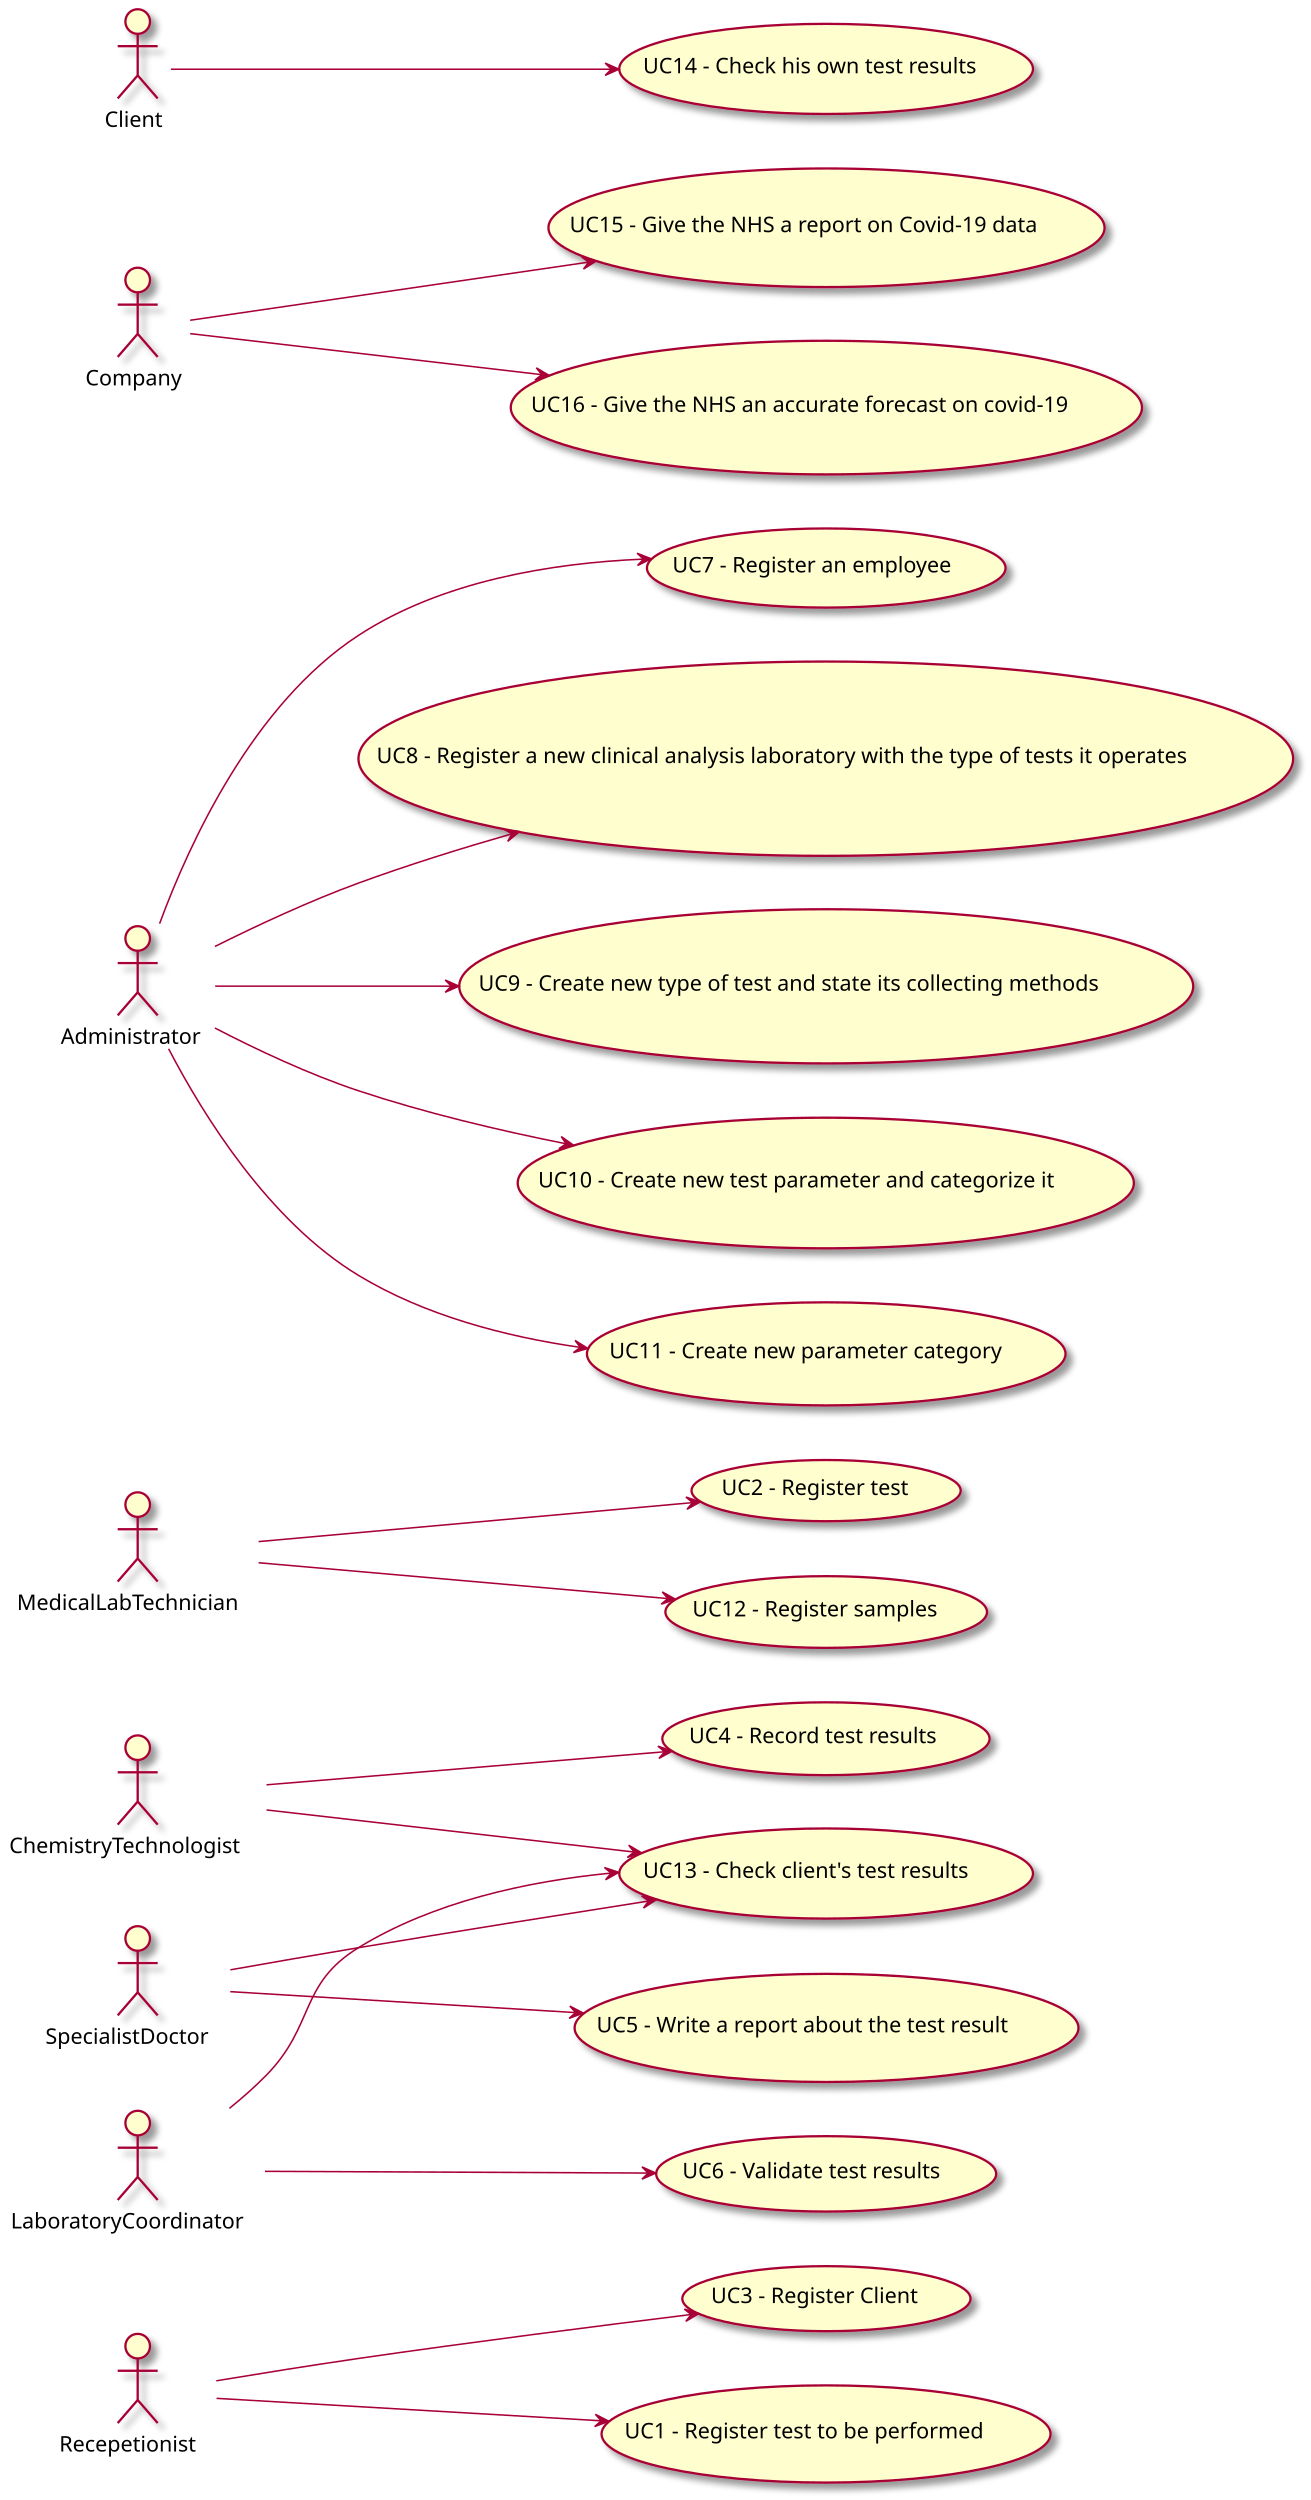
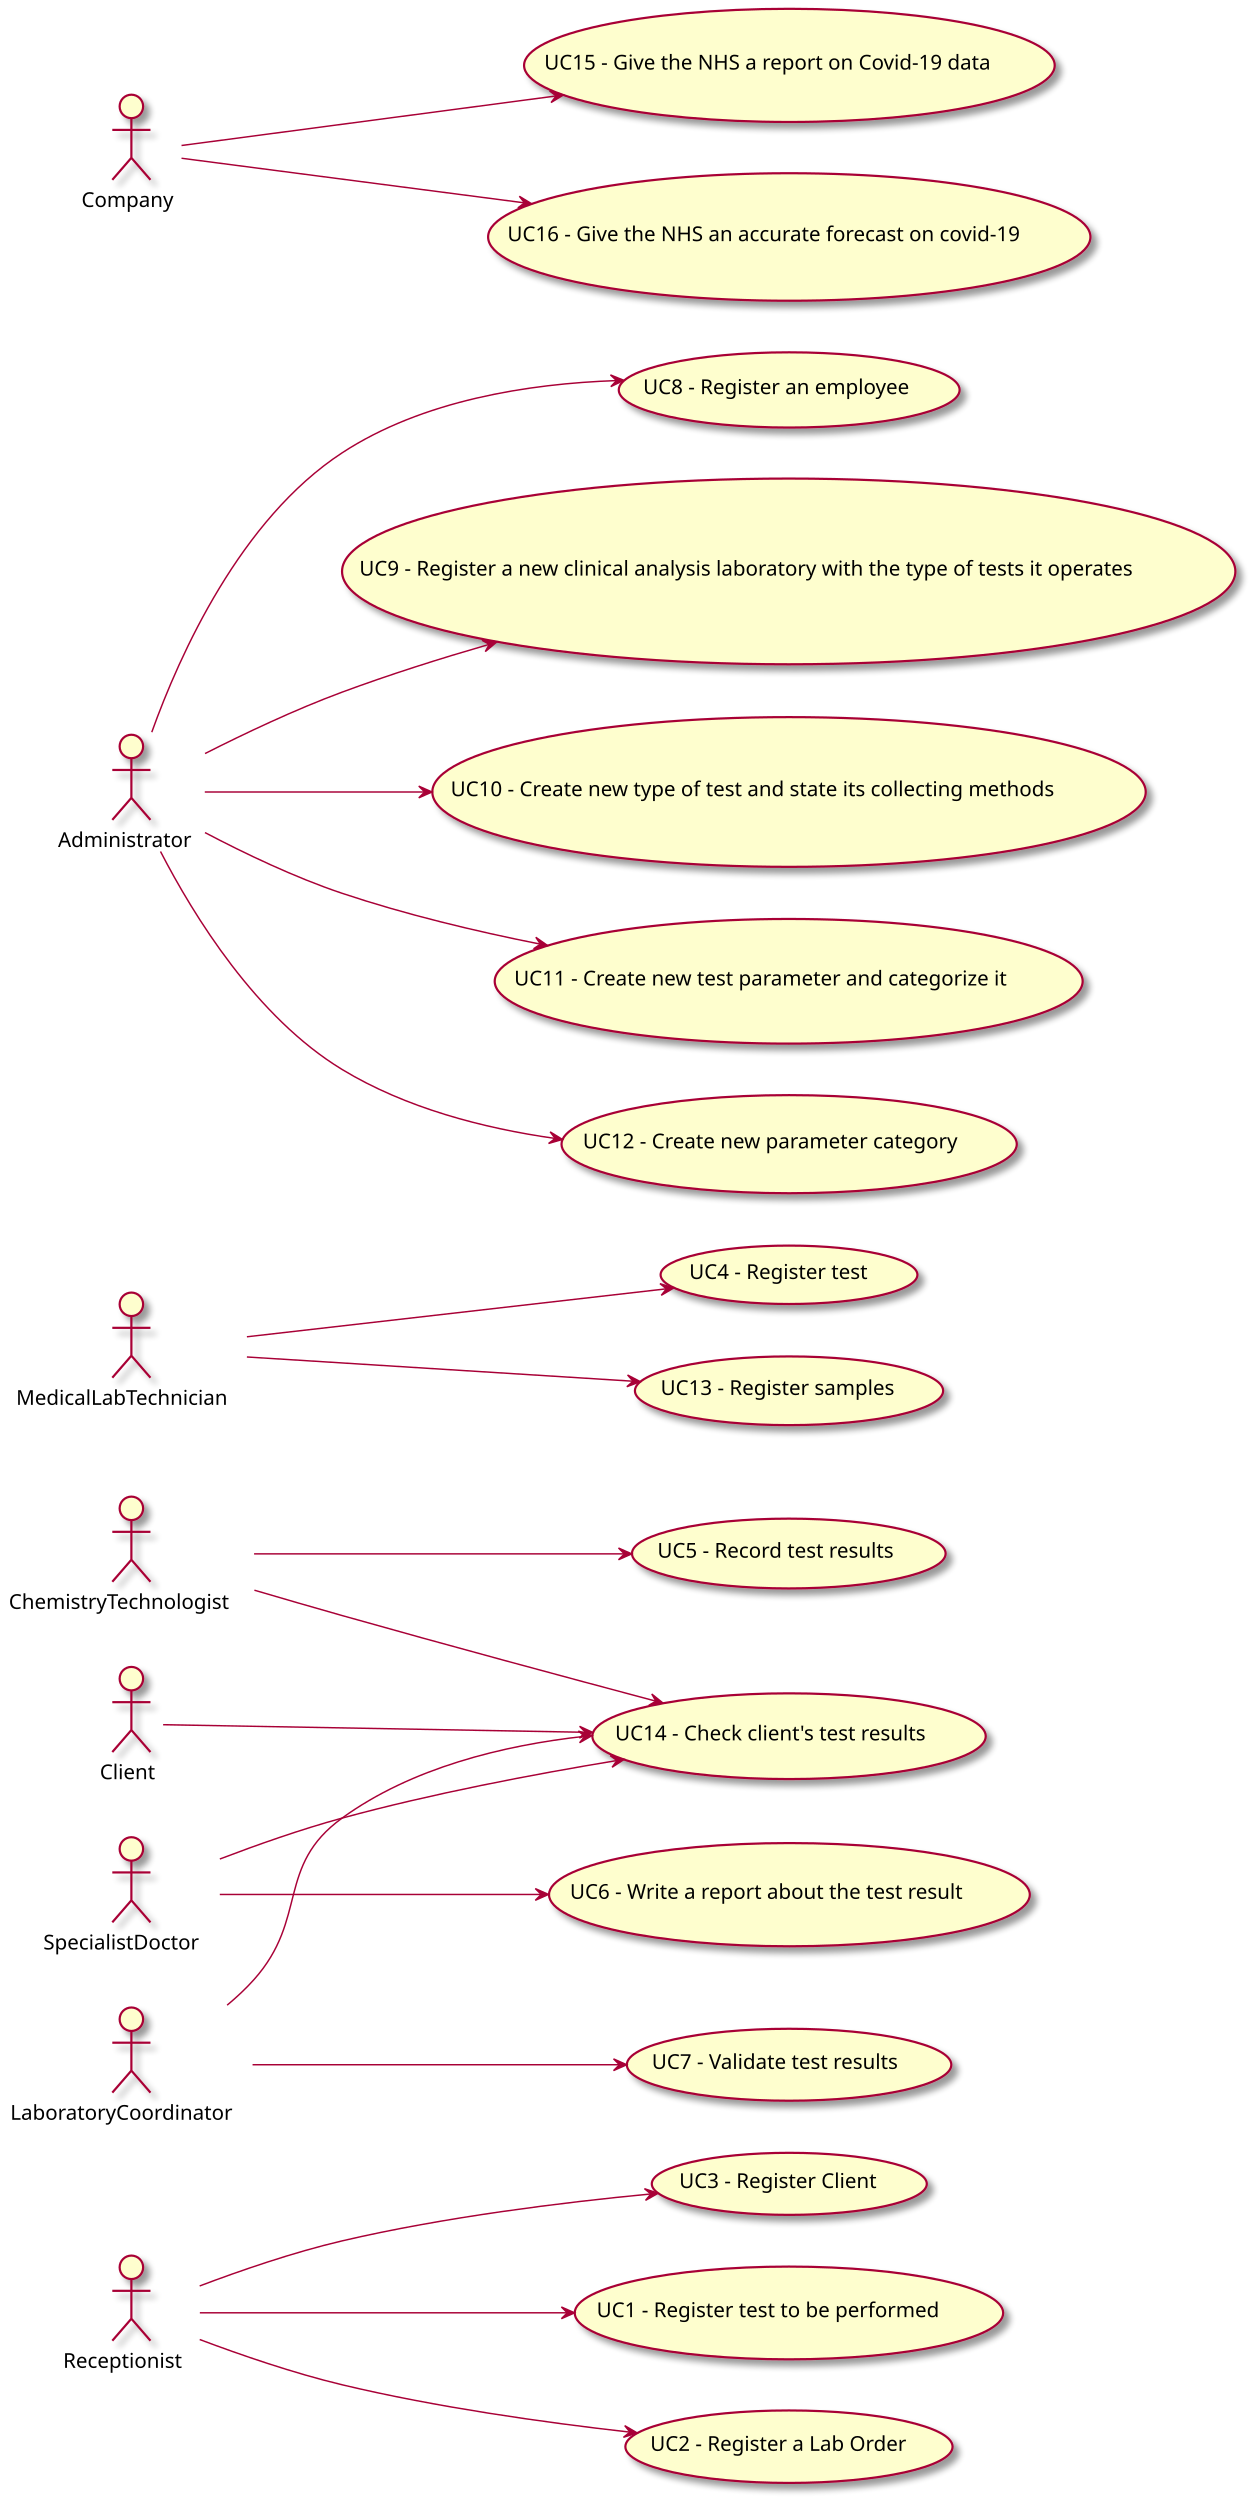
- <svg xmlns="http://www.w3.org/2000/svg" contentScriptType="application/ecmascript" contentStyleType="text/css" height="1625px" preserveAspectRatio="none" style="width:852px;height:1625px;" version="1.1" viewBox="0 0 852 1625" width="852px" zoomAndPan="magnify">
+ <svg xmlns="http://www.w3.org/2000/svg" contentScriptType="application/ecmascript" contentStyleType="text/css" height="1703px" preserveAspectRatio="none" style="width:853px;height:1703px;" version="1.1" viewBox="0 0 853 1703" width="853px" zoomAndPan="magnify">
  <defs>
-     <filter height="300%" id="f1mh4hzlucwqre" width="300%" x="-1" y="-1">
+     <filter height="300%" id="f1xmgo1oyegkwq" width="300%" x="-1" y="-1">
      <feGaussianBlur result="blurOut" stdDeviation="2.0" />
      <feColorMatrix in="blurOut" result="blurOut2" type="matrix" values="0 0 0 0 0 0 0 0 0 0 0 0 0 0 0 0 0 0 .4 0" />
      <feOffset dx="4.0" dy="4.0" in="blurOut2" result="blurOut3" />
      <feBlend in="SourceGraphic" in2="blurOut3" mode="normal" />
    </filter>
  </defs>
  <g>
-     <ellipse cx="89.5" cy="1525" fill="#FEFECE" filter="url(#f1mh4hzlucwqre)" rx="8" ry="8" style="stroke:#A80036;stroke-width:1.5;" />
-     <path d="M89.5,1533 L89.5,1560 M76.5,1541 L102.5,1541 M89.5,1560 L76.5,1575 M89.5,1560 L102.5,1575 " fill="none" filter="url(#f1mh4hzlucwqre)" style="stroke:#A80036;stroke-width:1.5;" />
-     <text fill="#000000" font-family="sans-serif" font-size="14" lengthAdjust="spacing" textLength="102" x="38.5" y="1593.495">Recepetionist</text>
-     <ellipse cx="537.169" cy="1494.134" fill="#FEFECE" filter="url(#f1mh4hzlucwqre)" rx="93.669" ry="21.134" style="stroke:#A80036;stroke-width:1.5;" />
-     <text fill="#000000" font-family="sans-serif" font-size="14" lengthAdjust="spacing" textLength="150" x="462.169" y="1496.98">UC3 - Register Client</text>
-     <ellipse cx="536.93" cy="1582.086" fill="#FEFECE" filter="url(#f1mh4hzlucwqre)" rx="145.93" ry="31.586" style="stroke:#A80036;stroke-width:1.5;" />
-     <text fill="#000000" font-family="sans-serif" font-size="14" lengthAdjust="spacing" textLength="262" x="405.93" y="1584.933">UC1 - Register test to be performed</text>
-     <ellipse cx="536.972" cy="1217.794" fill="#FEFECE" filter="url(#f1mh4hzlucwqre)" rx="134.472" ry="29.294" style="stroke:#A80036;stroke-width:1.5;" />
-     <text fill="#000000" font-family="sans-serif" font-size="14" lengthAdjust="spacing" textLength="238" x="417.972" y="1220.641">UC13 - Check client's test results</text>
-     <ellipse cx="89.5" cy="978" fill="#FEFECE" filter="url(#f1mh4hzlucwqre)" rx="8" ry="8" style="stroke:#A80036;stroke-width:1.5;" />
-     <path d="M89.5,986 L89.5,1013 M76.5,994 L102.5,994 M89.5,1013 L76.5,1028 M89.5,1013 L102.5,1028 " fill="none" filter="url(#f1mh4hzlucwqre)" style="stroke:#A80036;stroke-width:1.5;" />
-     <text fill="#000000" font-family="sans-serif" font-size="14" lengthAdjust="spacing" textLength="157" x="11" y="1046.495">MedicalLabTechnician</text>
-     <ellipse cx="536.974" cy="968.895" fill="#FEFECE" filter="url(#f1mh4hzlucwqre)" rx="87.474" ry="19.895" style="stroke:#A80036;stroke-width:1.5;" />
-     <text fill="#000000" font-family="sans-serif" font-size="14" lengthAdjust="spacing" textLength="136" x="468.974" y="971.742">UC2 - Register test</text>
-     <ellipse cx="537.033" cy="1047.807" fill="#FEFECE" filter="url(#f1mh4hzlucwqre)" rx="104.533" ry="23.307" style="stroke:#A80036;stroke-width:1.5;" />
-     <text fill="#000000" font-family="sans-serif" font-size="14" lengthAdjust="spacing" textLength="174" x="450.033" y="1050.653">UC12 - Register samples</text>
-     <ellipse cx="89.5" cy="1136" fill="#FEFECE" filter="url(#f1mh4hzlucwqre)" rx="8" ry="8" style="stroke:#A80036;stroke-width:1.5;" />
-     <path d="M89.5,1144 L89.5,1171 M76.5,1152 L102.5,1152 M89.5,1171 L76.5,1186 M89.5,1171 L102.5,1186 " fill="none" filter="url(#f1mh4hzlucwqre)" style="stroke:#A80036;stroke-width:1.5;" />
-     <text fill="#000000" font-family="sans-serif" font-size="14" lengthAdjust="spacing" textLength="167" x="6" y="1204.495">ChemistryTechnologist</text>
-     <ellipse cx="536.868" cy="1130.174" fill="#FEFECE" filter="url(#f1mh4hzlucwqre)" rx="106.368" ry="23.674" style="stroke:#A80036;stroke-width:1.5;" />
-     <text fill="#000000" font-family="sans-serif" font-size="14" lengthAdjust="spacing" textLength="178" x="447.868" y="1133.02">UC4 - Record test results</text>
-     <ellipse cx="89.5" cy="1260" fill="#FEFECE" filter="url(#f1mh4hzlucwqre)" rx="8" ry="8" style="stroke:#A80036;stroke-width:1.5;" />
-     <path d="M89.5,1268 L89.5,1295 M76.5,1276 L102.5,1276 M89.5,1295 L76.5,1310 M89.5,1295 L102.5,1310 " fill="none" filter="url(#f1mh4hzlucwqre)" style="stroke:#A80036;stroke-width:1.5;" />
-     <text fill="#000000" font-family="sans-serif" font-size="14" lengthAdjust="spacing" textLength="120" x="29.5" y="1328.495">SpecialistDoctor</text>
-     <ellipse cx="537.249" cy="1318.15" fill="#FEFECE" filter="url(#f1mh4hzlucwqre)" rx="163.749" ry="35.15" style="stroke:#A80036;stroke-width:1.5;" />
-     <text fill="#000000" font-family="sans-serif" font-size="14" lengthAdjust="spacing" textLength="299" x="387.749" y="1320.996">UC5 - Write a report about the test result</text>
-     <ellipse cx="89.5" cy="610" fill="#FEFECE" filter="url(#f1mh4hzlucwqre)" rx="8" ry="8" style="stroke:#A80036;stroke-width:1.5;" />
-     <path d="M89.5,618 L89.5,645 M76.5,626 L102.5,626 M89.5,645 L76.5,660 M89.5,645 L102.5,660 " fill="none" filter="url(#f1mh4hzlucwqre)" style="stroke:#A80036;stroke-width:1.5;" />
-     <text fill="#000000" font-family="sans-serif" font-size="14" lengthAdjust="spacing" textLength="100" x="39.5" y="678.495">Administrator</text>
-     <ellipse cx="537.06" cy="369.212" fill="#FEFECE" filter="url(#f1mh4hzlucwqre)" rx="116.56" ry="25.712" style="stroke:#A80036;stroke-width:1.5;" />
-     <text fill="#000000" font-family="sans-serif" font-size="14" lengthAdjust="spacing" textLength="200" x="437.06" y="372.059">UC7 - Register an employee</text>
-     <ellipse cx="536.772" cy="493.154" fill="#FEFECE" filter="url(#f1mh4hzlucwqre)" rx="303.772" ry="63.154" style="stroke:#A80036;stroke-width:1.5;" />
-     <text fill="#000000" font-family="sans-serif" font-size="14" lengthAdjust="spacing" textLength="584" x="244.772" y="496.001">UC8 - Register a new clinical analysis laboratory with the type of tests it operates</text>
-     <ellipse cx="537.05" cy="641.11" fill="#FEFECE" filter="url(#f1mh4hzlucwqre)" rx="238.55" ry="50.11" style="stroke:#A80036;stroke-width:1.5;" />
-     <text fill="#000000" font-family="sans-serif" font-size="14" lengthAdjust="spacing" textLength="452" x="311.05" y="643.957">UC9 - Create new type of test and state its collecting methods</text>
-     <ellipse cx="536.754" cy="768.951" fill="#FEFECE" filter="url(#f1mh4hzlucwqre)" rx="200.254" ry="42.451" style="stroke:#A80036;stroke-width:1.5;" />
-     <text fill="#000000" font-family="sans-serif" font-size="14" lengthAdjust="spacing" textLength="374" x="349.753" y="771.797">UC10 - Create new test parameter and categorize it</text>
-     <ellipse cx="537.042" cy="880.008" fill="#FEFECE" filter="url(#f1mh4hzlucwqre)" rx="155.542" ry="33.508" style="stroke:#A80036;stroke-width:1.5;" />
-     <text fill="#000000" font-family="sans-serif" font-size="14" lengthAdjust="spacing" textLength="282" x="396.042" y="882.855">UC11 - Create new parameter category</text>
-     <ellipse cx="89.5" cy="1380" fill="#FEFECE" filter="url(#f1mh4hzlucwqre)" rx="8" ry="8" style="stroke:#A80036;stroke-width:1.5;" />
-     <path d="M89.5,1388 L89.5,1415 M76.5,1396 L102.5,1396 M89.5,1415 L76.5,1430 M89.5,1415 L102.5,1430 " fill="none" filter="url(#f1mh4hzlucwqre)" style="stroke:#A80036;stroke-width:1.5;" />
-     <text fill="#000000" font-family="sans-serif" font-size="14" lengthAdjust="spacing" textLength="165" x="7" y="1448.495">LaboratoryCoordinator</text>
-     <ellipse cx="537.018" cy="1413.004" fill="#FEFECE" filter="url(#f1mh4hzlucwqre)" rx="110.518" ry="24.504" style="stroke:#A80036;stroke-width:1.5;" />
-     <text fill="#000000" font-family="sans-serif" font-size="14" lengthAdjust="spacing" textLength="187" x="443.518" y="1415.85">UC6 - Validate test results</text>
-     <ellipse cx="89.5" cy="182" fill="#FEFECE" filter="url(#f1mh4hzlucwqre)" rx="8" ry="8" style="stroke:#A80036;stroke-width:1.5;" />
-     <path d="M89.5,190 L89.5,217 M76.5,198 L102.5,198 M89.5,217 L76.5,232 M89.5,217 L102.5,232 " fill="none" filter="url(#f1mh4hzlucwqre)" style="stroke:#A80036;stroke-width:1.5;" />
-     <text fill="#000000" font-family="sans-serif" font-size="14" lengthAdjust="spacing" textLength="68" x="55.5" y="250.495">Company</text>
-     <ellipse cx="537.233" cy="148.047" fill="#FEFECE" filter="url(#f1mh4hzlucwqre)" rx="180.733" ry="38.547" style="stroke:#A80036;stroke-width:1.5;" />
-     <text fill="#000000" font-family="sans-serif" font-size="14" lengthAdjust="spacing" textLength="334" x="370.233" y="150.893">UC15 - Give the NHS a report on Covid-19 data</text>
-     <ellipse cx="537.148" cy="264.93" fill="#FEFECE" filter="url(#f1mh4hzlucwqre)" rx="205.148" ry="43.43" style="stroke:#A80036;stroke-width:1.5;" />
-     <text fill="#000000" font-family="sans-serif" font-size="14" lengthAdjust="spacing" textLength="384" x="345.148" y="267.776">UC16 - Give the NHS an accurate forecast on covid-19</text>
-     <ellipse cx="89.5" cy="14" fill="#FEFECE" filter="url(#f1mh4hzlucwqre)" rx="8" ry="8" style="stroke:#A80036;stroke-width:1.5;" />
-     <path d="M89.5,22 L89.5,49 M76.5,30 L102.5,30 M89.5,49 L76.5,64 M89.5,49 L102.5,64 " fill="none" filter="url(#f1mh4hzlucwqre)" style="stroke:#A80036;stroke-width:1.5;" />
-     <text fill="#000000" font-family="sans-serif" font-size="14" lengthAdjust="spacing" textLength="43" x="68" y="82.495">Client</text>
-     <ellipse cx="536.972" cy="44.794" fill="#FEFECE" filter="url(#f1mh4hzlucwqre)" rx="134.472" ry="29.294" style="stroke:#A80036;stroke-width:1.5;" />
-     <text fill="#000000" font-family="sans-serif" font-size="14" lengthAdjust="spacing" textLength="238" x="417.972" y="47.641">UC14 - Check his own test results</text>
-     <path d="M140.56,1547.518 C167.853,1542.995 202.248,1537.46 233,1533 C305.752,1522.449 388.545,1511.891 449.18,1504.426 " fill="none" id="Recepetionist-to-Register" style="stroke:#A80036;stroke-width:1.0;" />
-     <polygon fill="#A80036" points="454.241,1503.804,444.82,1500.932,449.278,1504.414,445.796,1508.872,454.241,1503.804" style="stroke:#A80036;stroke-width:1.0;" />
-     <path d="M140.739,1558.932 C200.979,1562.448 304.593,1568.495 390.623,1573.516 " fill="none" id="Recepetionist-to-UC1 - Register test to be performed" style="stroke:#A80036;stroke-width:1.0;" />
-     <polygon fill="#A80036" points="395.743,1573.814,386.991,1569.297,390.752,1573.523,386.525,1577.283,395.743,1573.814" style="stroke:#A80036;stroke-width:1.0;" />
-     <path d="M168.1,1002.033 C246.77,994.969 368.224,984.064 449.837,976.736 " fill="none" id="MedicalLabTechnician-to-UC2 - Register test" style="stroke:#A80036;stroke-width:1.0;" />
-     <polygon fill="#A80036" points="455.154,976.259,445.832,973.08,450.174,976.706,446.548,981.048,455.154,976.259" style="stroke:#A80036;stroke-width:1.0;" />
-     <path d="M168.1,1015.793 C241.77,1022.242 352.957,1031.976 433.812,1039.054 " fill="none" id="MedicalLabTechnician-to-UC12 - Register samples" style="stroke:#A80036;stroke-width:1.0;" />
-     <polygon fill="#A80036" points="439.093,1039.517,430.477,1034.745,434.112,1039.08,429.778,1042.715,439.093,1039.517" style="stroke:#A80036;stroke-width:1.0;" />
-     <path d="M173.251,1160.127 C246.257,1154.064 353.004,1145.198 431.81,1138.653 " fill="none" id="ChemistryTechnologist-to-UC4 - Record test results" style="stroke:#A80036;stroke-width:1.0;" />
-     <polygon fill="#A80036" points="436.959,1138.226,427.659,1134.986,431.976,1138.64,428.321,1142.958,436.959,1138.226" style="stroke:#A80036;stroke-width:1.0;" />
-     <path d="M173.251,1176.473 C240.347,1184.154 335.944,1195.098 412.157,1203.823 " fill="none" id="ChemistryTechnologist-to-Check" style="stroke:#A80036;stroke-width:1.0;" />
-     <polygon fill="#A80036" points="417.148,1204.394,408.663,1199.394,412.181,1203.824,407.751,1207.342,417.148,1204.394" style="stroke:#A80036;stroke-width:1.0;" />
-     <path d="M149.659,1294.585 C206.749,1298.045 295.792,1303.442 374.011,1308.183 " fill="none" id="SpecialistDoctor-to-UC5 - Write a report about the test result" style="stroke:#A80036;stroke-width:1.0;" />
-     <polygon fill="#A80036" points="379.148,1308.494,370.407,1303.956,374.157,1308.191,369.922,1311.942,379.148,1308.494" style="stroke:#A80036;stroke-width:1.0;" />
-     <path d="M149.741,1280.381 C175.331,1275.852 205.624,1270.569 233,1266 C295.213,1255.616 364.708,1244.567 421.435,1235.691 " fill="none" id="SpecialistDoctor-to-Check" style="stroke:#A80036;stroke-width:1.0;" />
-     <polygon fill="#A80036" points="426.535,1234.893,417.025,1232.332,421.595,1235.666,418.261,1240.236,426.535,1234.893" style="stroke:#A80036;stroke-width:1.0;" />
-     <path d="M103.725,600.38 C123.12,547.8 164.591,457.64 233,413 C287.231,377.61 358.465,365.94 418.238,363.42 " fill="none" id="Administrator-to-UC7 - Register an employee" style="stroke:#A80036;stroke-width:1.0;" />
-     <polygon fill="#A80036" points="423.251,363.23,414.105,359.576,418.255,363.42,414.41,367.57,423.251,363.23" style="stroke:#A80036;stroke-width:1.0;" />
-     <path d="M139.693,615.211 C166.732,601.72 201.161,585.64 233,574 C264.807,562.38 299.042,551.62 332.648,542 " fill="none" id="Administrator-to-UC8 - Register a new clinical analysis laboratory with the type of tests it operates" style="stroke:#A80036;stroke-width:1.0;" />
-     <polygon fill="#A80036" points="337.602,540.58,327.851,539.196,332.793,541.948,330.041,546.891,337.602,540.58" style="stroke:#A80036;stroke-width:1.0;" />
-     <path d="M139.878,641 C178.307,641 234.753,641 293.06,641 " fill="none" id="Administrator-to-UC9 - Create new type of test and state its collecting methods" style="stroke:#A80036;stroke-width:1.0;" />
-     <polygon fill="#A80036" points="298.343,641,289.343,637,293.343,641,289.343,645,298.343,641" style="stroke:#A80036;stroke-width:1.0;" />
-     <path d="M139.683,668.224 C166.575,682.139 200.869,698.339 233,709 C275.882,723.228 323.358,734.59 367.759,743.431 " fill="none" id="Administrator-to-UC10 - Create new test parameter and categorize it" style="stroke:#A80036;stroke-width:1.0;" />
-     <polygon fill="#A80036" points="372.878,744.442,364.823,738.774,367.973,743.473,363.274,746.623,372.878,744.442" style="stroke:#A80036;stroke-width:1.0;" />
-     <path d="M109.597,681.71 C132.45,725.604 175.02,793.891 233,829 C275.902,854.979 328.162,868.754 377.118,875.786 " fill="none" id="Administrator-to-UC11 - Create new parameter category" style="stroke:#A80036;stroke-width:1.0;" />
-     <polygon fill="#A80036" points="382.15,876.487,373.786,871.286,377.198,875.798,372.685,879.21,382.15,876.487" style="stroke:#A80036;stroke-width:1.0;" />
-     <path d="M172.212,1411.367 C242.018,1411.68 343.219,1412.135 421.169,1412.484 " fill="none" id="LaboratoryCoordinator-to-UC6 - Validate test results" style="stroke:#A80036;stroke-width:1.0;" />
-     <polygon fill="#A80036" points="426.269,1412.507,417.286,1408.468,421.269,1412.486,417.252,1416.468,426.269,1412.507" style="stroke:#A80036;stroke-width:1.0;" />
-     <path d="M149.151,1370.414 C157.505,1363.654 165.72,1356.416 173,1349 C204.886,1316.517 194.218,1289.83 233,1266 C281.576,1236.152 342.507,1222.873 396.968,1217.525 " fill="none" id="LaboratoryCoordinator-to-Check" style="stroke:#A80036;stroke-width:1.0;" />
-     <polygon fill="#A80036" points="402.217,1217.032,392.883,1213.89,397.239,1217.499,393.63,1221.855,402.217,1217.032" style="stroke:#A80036;stroke-width:1.0;" />
-     <path d="M123.621,208.17 C177.952,200.24 289.296,183.99 382.605,170.38 " fill="none" id="Company-to-UC15 - Give the NHS a report on Covid-19 data" style="stroke:#A80036;stroke-width:1.0;" />
-     <polygon fill="#A80036" points="387.596,169.65,378.114,166.988,382.648,170.37,379.266,174.904,387.596,169.65" style="stroke:#A80036;stroke-width:1.0;" />
-     <path d="M123.621,216.87 C172.11,222.53 266.012,233.49 351.975,243.52 " fill="none" id="Company-to-UC16 - Give the NHS an accurate forecast on covid-19" style="stroke:#A80036;stroke-width:1.0;" />
-     <polygon fill="#A80036" points="357.102,244.12,348.626,239.104,352.136,243.541,347.699,247.05,357.102,244.12" style="stroke:#A80036;stroke-width:1.0;" />
-     <path d="M111.094,45 C161.285,45 293.407,45 397.122,45 " fill="none" id="Client-to-UC14 - Check his own test results" style="stroke:#A80036;stroke-width:1.0;" />
-     <polygon fill="#A80036" points="402.35,45,393.35,41,397.35,45,393.35,49,402.35,45" style="stroke:#A80036;stroke-width:1.0;" />
+     <ellipse cx="89.5" cy="1544.5" fill="#FEFECE" filter="url(#f1xmgo1oyegkwq)" rx="8" ry="8" style="stroke:#A80036;stroke-width:1.5;" />
+     <path d="M89.5,1552.5 L89.5,1579.5 M76.5,1560.5 L102.5,1560.5 M89.5,1579.5 L76.5,1594.5 M89.5,1579.5 L102.5,1594.5 " fill="none" filter="url(#f1xmgo1oyegkwq)" style="stroke:#A80036;stroke-width:1.5;" />
+     <text fill="#000000" font-family="sans-serif" font-size="14" lengthAdjust="spacing" textLength="93" x="43" y="1612.995">Receptionist</text>
+     <ellipse cx="537.669" cy="1487.634" fill="#FEFECE" filter="url(#f1xmgo1oyegkwq)" rx="93.669" ry="21.134" style="stroke:#A80036;stroke-width:1.5;" />
+     <text fill="#000000" font-family="sans-serif" font-size="14" lengthAdjust="spacing" textLength="150" x="462.669" y="1490.48">UC3 - Register Client</text>
+     <ellipse cx="537.43" cy="1575.586" fill="#FEFECE" filter="url(#f1xmgo1oyegkwq)" rx="145.93" ry="31.586" style="stroke:#A80036;stroke-width:1.5;" />
+     <text fill="#000000" font-family="sans-serif" font-size="14" lengthAdjust="spacing" textLength="262" x="406.43" y="1578.433">UC1 - Register test to be performed</text>
+     <ellipse cx="537.444" cy="1666.689" fill="#FEFECE" filter="url(#f1xmgo1oyegkwq)" rx="111.444" ry="24.689" style="stroke:#A80036;stroke-width:1.5;" />
+     <text fill="#000000" font-family="sans-serif" font-size="14" lengthAdjust="spacing" textLength="189" x="442.944" y="1669.535">UC2 - Register a Lab Order</text>
+     <ellipse cx="537.497" cy="1182.699" fill="#FEFECE" filter="url(#f1xmgo1oyegkwq)" rx="133.997" ry="29.199" style="stroke:#A80036;stroke-width:1.5;" />
+     <text fill="#000000" font-family="sans-serif" font-size="14" lengthAdjust="spacing" textLength="237" x="418.997" y="1185.546">UC14 - Check client's test results</text>
+     <ellipse cx="89.5" cy="888.5" fill="#FEFECE" filter="url(#f1xmgo1oyegkwq)" rx="8" ry="8" style="stroke:#A80036;stroke-width:1.5;" />
+     <path d="M89.5,896.5 L89.5,923.5 M76.5,904.5 L102.5,904.5 M89.5,923.5 L76.5,938.5 M89.5,923.5 L102.5,938.5 " fill="none" filter="url(#f1xmgo1oyegkwq)" style="stroke:#A80036;stroke-width:1.5;" />
+     <text fill="#000000" font-family="sans-serif" font-size="14" lengthAdjust="spacing" textLength="157" x="11" y="956.995">MedicalLabTechnician</text>
+     <ellipse cx="537.474" cy="868.395" fill="#FEFECE" filter="url(#f1xmgo1oyegkwq)" rx="87.474" ry="19.895" style="stroke:#A80036;stroke-width:1.5;" />
+     <text fill="#000000" font-family="sans-serif" font-size="14" lengthAdjust="spacing" textLength="136" x="469.474" y="871.242">UC4 - Register test</text>
+     <ellipse cx="537.491" cy="947.398" fill="#FEFECE" filter="url(#f1xmgo1oyegkwq)" rx="104.991" ry="23.398" style="stroke:#A80036;stroke-width:1.5;" />
+     <text fill="#000000" font-family="sans-serif" font-size="14" lengthAdjust="spacing" textLength="175" x="449.991" y="950.245">UC13 - Register samples</text>
+     <ellipse cx="89.5" cy="1027.5" fill="#FEFECE" filter="url(#f1xmgo1oyegkwq)" rx="8" ry="8" style="stroke:#A80036;stroke-width:1.5;" />
+     <path d="M89.5,1035.5 L89.5,1062.5 M76.5,1043.5 L102.5,1043.5 M89.5,1062.5 L76.5,1077.5 M89.5,1062.5 L102.5,1077.5 " fill="none" filter="url(#f1xmgo1oyegkwq)" style="stroke:#A80036;stroke-width:1.5;" />
+     <text fill="#000000" font-family="sans-serif" font-size="14" lengthAdjust="spacing" textLength="167" x="6" y="1095.995">ChemistryTechnologist</text>
+     <ellipse cx="537.328" cy="1058.265" fill="#FEFECE" filter="url(#f1xmgo1oyegkwq)" rx="106.828" ry="23.765" style="stroke:#A80036;stroke-width:1.5;" />
+     <text fill="#000000" font-family="sans-serif" font-size="14" lengthAdjust="spacing" textLength="179" x="447.828" y="1061.112">UC5 - Record test results</text>
+     <ellipse cx="89.5" cy="1259.5" fill="#FEFECE" filter="url(#f1xmgo1oyegkwq)" rx="8" ry="8" style="stroke:#A80036;stroke-width:1.5;" />
+     <path d="M89.5,1267.5 L89.5,1294.5 M76.5,1275.5 L102.5,1275.5 M89.5,1294.5 L76.5,1309.5 M89.5,1294.5 L102.5,1309.5 " fill="none" filter="url(#f1xmgo1oyegkwq)" style="stroke:#A80036;stroke-width:1.5;" />
+     <text fill="#000000" font-family="sans-serif" font-size="14" lengthAdjust="spacing" textLength="120" x="29.5" y="1327.995">SpecialistDoctor</text>
+     <ellipse cx="537.749" cy="1290.65" fill="#FEFECE" filter="url(#f1xmgo1oyegkwq)" rx="163.749" ry="35.15" style="stroke:#A80036;stroke-width:1.5;" />
+     <text fill="#000000" font-family="sans-serif" font-size="14" lengthAdjust="spacing" textLength="299" x="388.249" y="1293.496">UC6 - Write a report about the test result</text>
+     <ellipse cx="89.5" cy="508.5" fill="#FEFECE" filter="url(#f1xmgo1oyegkwq)" rx="8" ry="8" style="stroke:#A80036;stroke-width:1.5;" />
+     <path d="M89.5,516.5 L89.5,543.5 M76.5,524.5 L102.5,524.5 M89.5,543.5 L76.5,558.5 M89.5,543.5 L102.5,558.5 " fill="none" filter="url(#f1xmgo1oyegkwq)" style="stroke:#A80036;stroke-width:1.5;" />
+     <text fill="#000000" font-family="sans-serif" font-size="14" lengthAdjust="spacing" textLength="100" x="39.5" y="576.995">Administrator</text>
+     <ellipse cx="537.594" cy="265.619" fill="#FEFECE" filter="url(#f1xmgo1oyegkwq)" rx="116.094" ry="25.619" style="stroke:#A80036;stroke-width:1.5;" />
+     <text fill="#000000" font-family="sans-serif" font-size="14" lengthAdjust="spacing" textLength="199" x="438.094" y="268.465">UC8 - Register an employee</text>
+     <ellipse cx="537.268" cy="389.253" fill="#FEFECE" filter="url(#f1xmgo1oyegkwq)" rx="304.268" ry="63.254" style="stroke:#A80036;stroke-width:1.5;" />
+     <text fill="#000000" font-family="sans-serif" font-size="14" lengthAdjust="spacing" textLength="585" x="244.768" y="392.1">UC9 - Register a new clinical analysis laboratory with the type of tests it operates</text>
+     <ellipse cx="537.484" cy="539.497" fill="#FEFECE" filter="url(#f1xmgo1oyegkwq)" rx="242.984" ry="50.997" style="stroke:#A80036;stroke-width:1.5;" />
+     <text fill="#000000" font-family="sans-serif" font-size="14" lengthAdjust="spacing" textLength="461" x="306.984" y="542.343">UC10 - Create new type of test and state its collecting methods</text>
+     <ellipse cx="537.254" cy="668.451" fill="#FEFECE" filter="url(#f1xmgo1oyegkwq)" rx="200.254" ry="42.451" style="stroke:#A80036;stroke-width:1.5;" />
+     <text fill="#000000" font-family="sans-serif" font-size="14" lengthAdjust="spacing" textLength="374" x="350.253" y="671.297">UC11 - Create new test parameter and categorize it</text>
+     <ellipse cx="537.56" cy="779.412" fill="#FEFECE" filter="url(#f1xmgo1oyegkwq)" rx="155.06" ry="33.412" style="stroke:#A80036;stroke-width:1.5;" />
+     <text fill="#000000" font-family="sans-serif" font-size="14" lengthAdjust="spacing" textLength="281" x="397.06" y="782.259">UC12 - Create new parameter category</text>
+     <ellipse cx="89.5" cy="1375.5" fill="#FEFECE" filter="url(#f1xmgo1oyegkwq)" rx="8" ry="8" style="stroke:#A80036;stroke-width:1.5;" />
+     <path d="M89.5,1383.5 L89.5,1410.5 M76.5,1391.5 L102.5,1391.5 M89.5,1410.5 L76.5,1425.5 M89.5,1410.5 L102.5,1425.5 " fill="none" filter="url(#f1xmgo1oyegkwq)" style="stroke:#A80036;stroke-width:1.5;" />
+     <text fill="#000000" font-family="sans-serif" font-size="14" lengthAdjust="spacing" textLength="165" x="7" y="1443.995">LaboratoryCoordinator</text>
+     <ellipse cx="537.518" cy="1406.504" fill="#FEFECE" filter="url(#f1xmgo1oyegkwq)" rx="110.518" ry="24.504" style="stroke:#A80036;stroke-width:1.5;" />
+     <text fill="#000000" font-family="sans-serif" font-size="14" lengthAdjust="spacing" textLength="187" x="444.018" y="1409.35">UC7 - Validate test results</text>
+     <ellipse cx="89.5" cy="72.5" fill="#FEFECE" filter="url(#f1xmgo1oyegkwq)" rx="8" ry="8" style="stroke:#A80036;stroke-width:1.5;" />
+     <path d="M89.5,80.5 L89.5,107.5 M76.5,88.5 L102.5,88.5 M89.5,107.5 L76.5,122.5 M89.5,107.5 L102.5,122.5 " fill="none" filter="url(#f1xmgo1oyegkwq)" style="stroke:#A80036;stroke-width:1.5;" />
+     <text fill="#000000" font-family="sans-serif" font-size="14" lengthAdjust="spacing" textLength="68" x="55.5" y="140.995">Company</text>
+     <ellipse cx="537.733" cy="44.547" fill="#FEFECE" filter="url(#f1xmgo1oyegkwq)" rx="180.733" ry="38.547" style="stroke:#A80036;stroke-width:1.5;" />
+     <text fill="#000000" font-family="sans-serif" font-size="14" lengthAdjust="spacing" textLength="334" x="370.733" y="47.393">UC15 - Give the NHS a report on Covid-19 data</text>
+     <ellipse cx="537.648" cy="161.43" fill="#FEFECE" filter="url(#f1xmgo1oyegkwq)" rx="205.148" ry="43.43" style="stroke:#A80036;stroke-width:1.5;" />
+     <text fill="#000000" font-family="sans-serif" font-size="14" lengthAdjust="spacing" textLength="384" x="345.648" y="164.276">UC16 - Give the NHS an accurate forecast on covid-19</text>
+     <ellipse cx="89.5" cy="1143.5" fill="#FEFECE" filter="url(#f1xmgo1oyegkwq)" rx="8" ry="8" style="stroke:#A80036;stroke-width:1.5;" />
+     <path d="M89.5,1151.5 L89.5,1178.5 M76.5,1159.5 L102.5,1159.5 M89.5,1178.5 L76.5,1193.5 M89.5,1178.5 L102.5,1193.5 " fill="none" filter="url(#f1xmgo1oyegkwq)" style="stroke:#A80036;stroke-width:1.5;" />
+     <text fill="#000000" font-family="sans-serif" font-size="14" lengthAdjust="spacing" textLength="43" x="68" y="1211.995">Client</text>
+     <path d="M136.012,1557.197 C163.652,1546.752 199.882,1534.237 233,1526.5 C302.563,1510.249 382.786,1500.31 443.277,1494.536 " fill="none" id="Receptionist-to-Register" style="stroke:#A80036;stroke-width:1.0;" />
+     <polygon fill="#A80036" points="448.331,1494.058,438.995,1490.922,443.353,1494.528,439.747,1498.886,448.331,1494.058" style="stroke:#A80036;stroke-width:1.0;" />
+     <path d="M136.134,1575.5 C194.58,1575.5 298.769,1575.5 386.21,1575.5 " fill="none" id="Receptionist-to-UC1 - Register test to be performed" style="stroke:#A80036;stroke-width:1.0;" />
+     <polygon fill="#A80036" points="391.415,1575.5,382.415,1571.5,386.415,1575.5,382.415,1579.5,391.415,1575.5" style="stroke:#A80036;stroke-width:1.0;" />
+     <path d="M136.039,1593.686 C163.69,1604.09 199.92,1616.602 233,1624.5 C297.16,1639.818 370.377,1650.151 428.821,1656.734 " fill="none" id="Receptionist-to-UC2 - Register a Lab Order" style="stroke:#A80036;stroke-width:1.0;" />
+     <polygon fill="#A80036" points="434.072,1657.32,425.572,1652.344,429.103,1656.764,424.683,1660.295,434.072,1657.32" style="stroke:#A80036;stroke-width:1.0;" />
+     <path d="M168.187,910.616 C248.045,901.485 371.938,887.318 453.637,877.975 " fill="none" id="MedicalLabTechnician-to-UC4 - Register test" style="stroke:#A80036;stroke-width:1.0;" />
+     <polygon fill="#A80036" points="458.956,877.367,449.56,874.414,453.988,877.934,450.468,882.362,458.956,877.367" style="stroke:#A80036;stroke-width:1.0;" />
+     <path d="M168.187,924.377 C240.963,928.946 350.309,935.811 430.965,940.874 " fill="none" id="MedicalLabTechnician-to-UC13 - Register samples" style="stroke:#A80036;stroke-width:1.0;" />
+     <polygon fill="#A80036" points="436.235,941.205,427.504,936.647,431.245,940.891,427.001,944.631,436.235,941.205" style="stroke:#A80036;stroke-width:1.0;" />
+     <path d="M173.083,1058.5 C244.045,1058.5 346.99,1058.5 425.211,1058.5 " fill="none" id="ChemistryTechnologist-to-UC5 - Record test results" style="stroke:#A80036;stroke-width:1.0;" />
+     <polygon fill="#A80036" points="430.327,1058.5,421.327,1054.5,425.327,1058.5,421.327,1062.5,430.327,1058.5" style="stroke:#A80036;stroke-width:1.0;" />
+     <path d="M173.295,1083.249 C192.848,1088.997 213.64,1095.032 233,1100.5 C304.653,1120.736 386.122,1142.69 446.599,1158.785 " fill="none" id="ChemistryTechnologist-to-Check" style="stroke:#A80036;stroke-width:1.0;" />
+     <polygon fill="#A80036" points="451.649,1160.128,443.98,1153.949,446.817,1158.842,441.923,1161.68,451.649,1160.128" style="stroke:#A80036;stroke-width:1.0;" />
+     <path d="M149.725,1290.5 C205.489,1290.5 291.702,1290.5 368.593,1290.5 " fill="none" id="SpecialistDoctor-to-UC6 - Write a report about the test result" style="stroke:#A80036;stroke-width:1.0;" />
+     <polygon fill="#A80036" points="373.644,1290.5,364.644,1286.5,368.644,1290.5,364.644,1294.5,373.644,1290.5" style="stroke:#A80036;stroke-width:1.0;" />
+     <path d="M149.756,1266.355 C175.086,1256.696 205.178,1246.086 233,1238.5 C293.967,1221.877 363.176,1208.685 420.093,1199.29 " fill="none" id="SpecialistDoctor-to-Check" style="stroke:#A80036;stroke-width:1.0;" />
+     <polygon fill="#A80036" points="425.212,1198.45,415.683,1195.961,420.278,1199.26,416.979,1203.855,425.212,1198.45" style="stroke:#A80036;stroke-width:1.0;" />
+     <path d="M103.382,498.77 C122.508,445.54 163.8,353.78 233,308.5 C287.684,272.72 359.739,261.37 419.918,259.25 " fill="none" id="Administrator-to-UC8 - Register an employee" style="stroke:#A80036;stroke-width:1.0;" />
+     <polygon fill="#A80036" points="424.965,259.09,415.845,255.372,419.967,259.246,416.094,263.368,424.965,259.09" style="stroke:#A80036;stroke-width:1.0;" />
+     <path d="M139.664,513.32 C166.694,499.62 201.123,483.3 233,471.5 C264.955,459.67 299.374,448.73 333.154,438.96 " fill="none" id="Administrator-to-UC9 - Register a new clinical analysis laboratory with the type of tests it operates" style="stroke:#A80036;stroke-width:1.0;" />
+     <polygon fill="#A80036" points="338.133,437.52,328.377,436.171,333.329,438.906,330.594,443.857,338.133,437.52" style="stroke:#A80036;stroke-width:1.0;" />
+     <path d="M139.506,539.5 C177.067,539.5 232,539.5 289.093,539.5 " fill="none" id="Administrator-to-UC10 - Create new type of test and state its collecting methods" style="stroke:#A80036;stroke-width:1.0;" />
+     <polygon fill="#A80036" points="294.267,539.5,285.267,535.5,289.267,539.5,285.267,543.5,294.267,539.5" style="stroke:#A80036;stroke-width:1.0;" />
+     <path d="M139.635,567.16 C166.514,581.29 200.809,597.72 233,608.5 C275.912,622.87 323.452,634.28 367.925,643.12 " fill="none" id="Administrator-to-UC11 - Create new test parameter and categorize it" style="stroke:#A80036;stroke-width:1.0;" />
+     <polygon fill="#A80036" points="373.053,644.13,364.995,638.467,368.147,643.164,363.45,646.317,373.053,644.13" style="stroke:#A80036;stroke-width:1.0;" />
+     <path d="M109.332,580.03 C132.083,624.14 174.689,693.099 233,728.5 C276.162,754.704 328.817,768.511 378.074,775.503 " fill="none" id="Administrator-to-UC12 - Create new parameter category" style="stroke:#A80036;stroke-width:1.0;" />
+     <polygon fill="#A80036" points="383.137,776.2,374.766,771.011,378.184,775.519,373.676,778.936,383.137,776.2" style="stroke:#A80036;stroke-width:1.0;" />
+     <path d="M172.044,1406.5 C242.021,1406.5 343.648,1406.5 421.82,1406.5 " fill="none" id="LaboratoryCoordinator-to-UC7 - Validate test results" style="stroke:#A80036;stroke-width:1.0;" />
+     <polygon fill="#A80036" points="426.935,1406.5,417.935,1402.5,421.935,1406.5,417.935,1410.5,426.935,1406.5" style="stroke:#A80036;stroke-width:1.0;" />
+     <path d="M154.722,1365.923 C161.272,1360.479 167.52,1354.639 173,1348.5 C210.083,1306.954 187.902,1271.172 233,1238.5 C280.384,1204.172 342.57,1188.941 398.306,1182.761 " fill="none" id="LaboratoryCoordinator-to-Check" style="stroke:#A80036;stroke-width:1.0;" />
+     <polygon fill="#A80036" points="403.335,1182.226,393.962,1179.2,398.363,1182.755,394.808,1187.155,403.335,1182.226" style="stroke:#A80036;stroke-width:1.0;" />
+     <path d="M123.658,99.11 C177.203,92.03 286.063,77.63 378.558,65.39 " fill="none" id="Company-to-UC15 - Give the NHS a report on Covid-19 data" style="stroke:#A80036;stroke-width:1.0;" />
+     <polygon fill="#A80036" points="383.786,64.7,374.339,61.915,378.829,65.356,375.388,69.846,383.786,64.7" style="stroke:#A80036;stroke-width:1.0;" />
+     <path d="M123.658,107.81 C173.092,114.24 269.674,126.8 356.997,138.16 " fill="none" id="Company-to-UC16 - Give the NHS an accurate forecast on covid-19" style="stroke:#A80036;stroke-width:1.0;" />
+     <polygon fill="#A80036" points="362.204,138.83,353.796,133.701,357.246,138.184,352.763,141.634,362.204,138.83" style="stroke:#A80036;stroke-width:1.0;" />
+     <path d="M111.117,1174.87 C161.533,1175.774 294.523,1178.16 398.51,1180.025 " fill="none" id="Client-to-Check" style="stroke:#A80036;stroke-width:1.0;" />
+     <polygon fill="#A80036" points="403.751,1180.119,394.823,1175.96,398.752,1180.03,394.682,1183.959,403.751,1180.119" style="stroke:#A80036;stroke-width:1.0;" />
  </g>
</svg>
